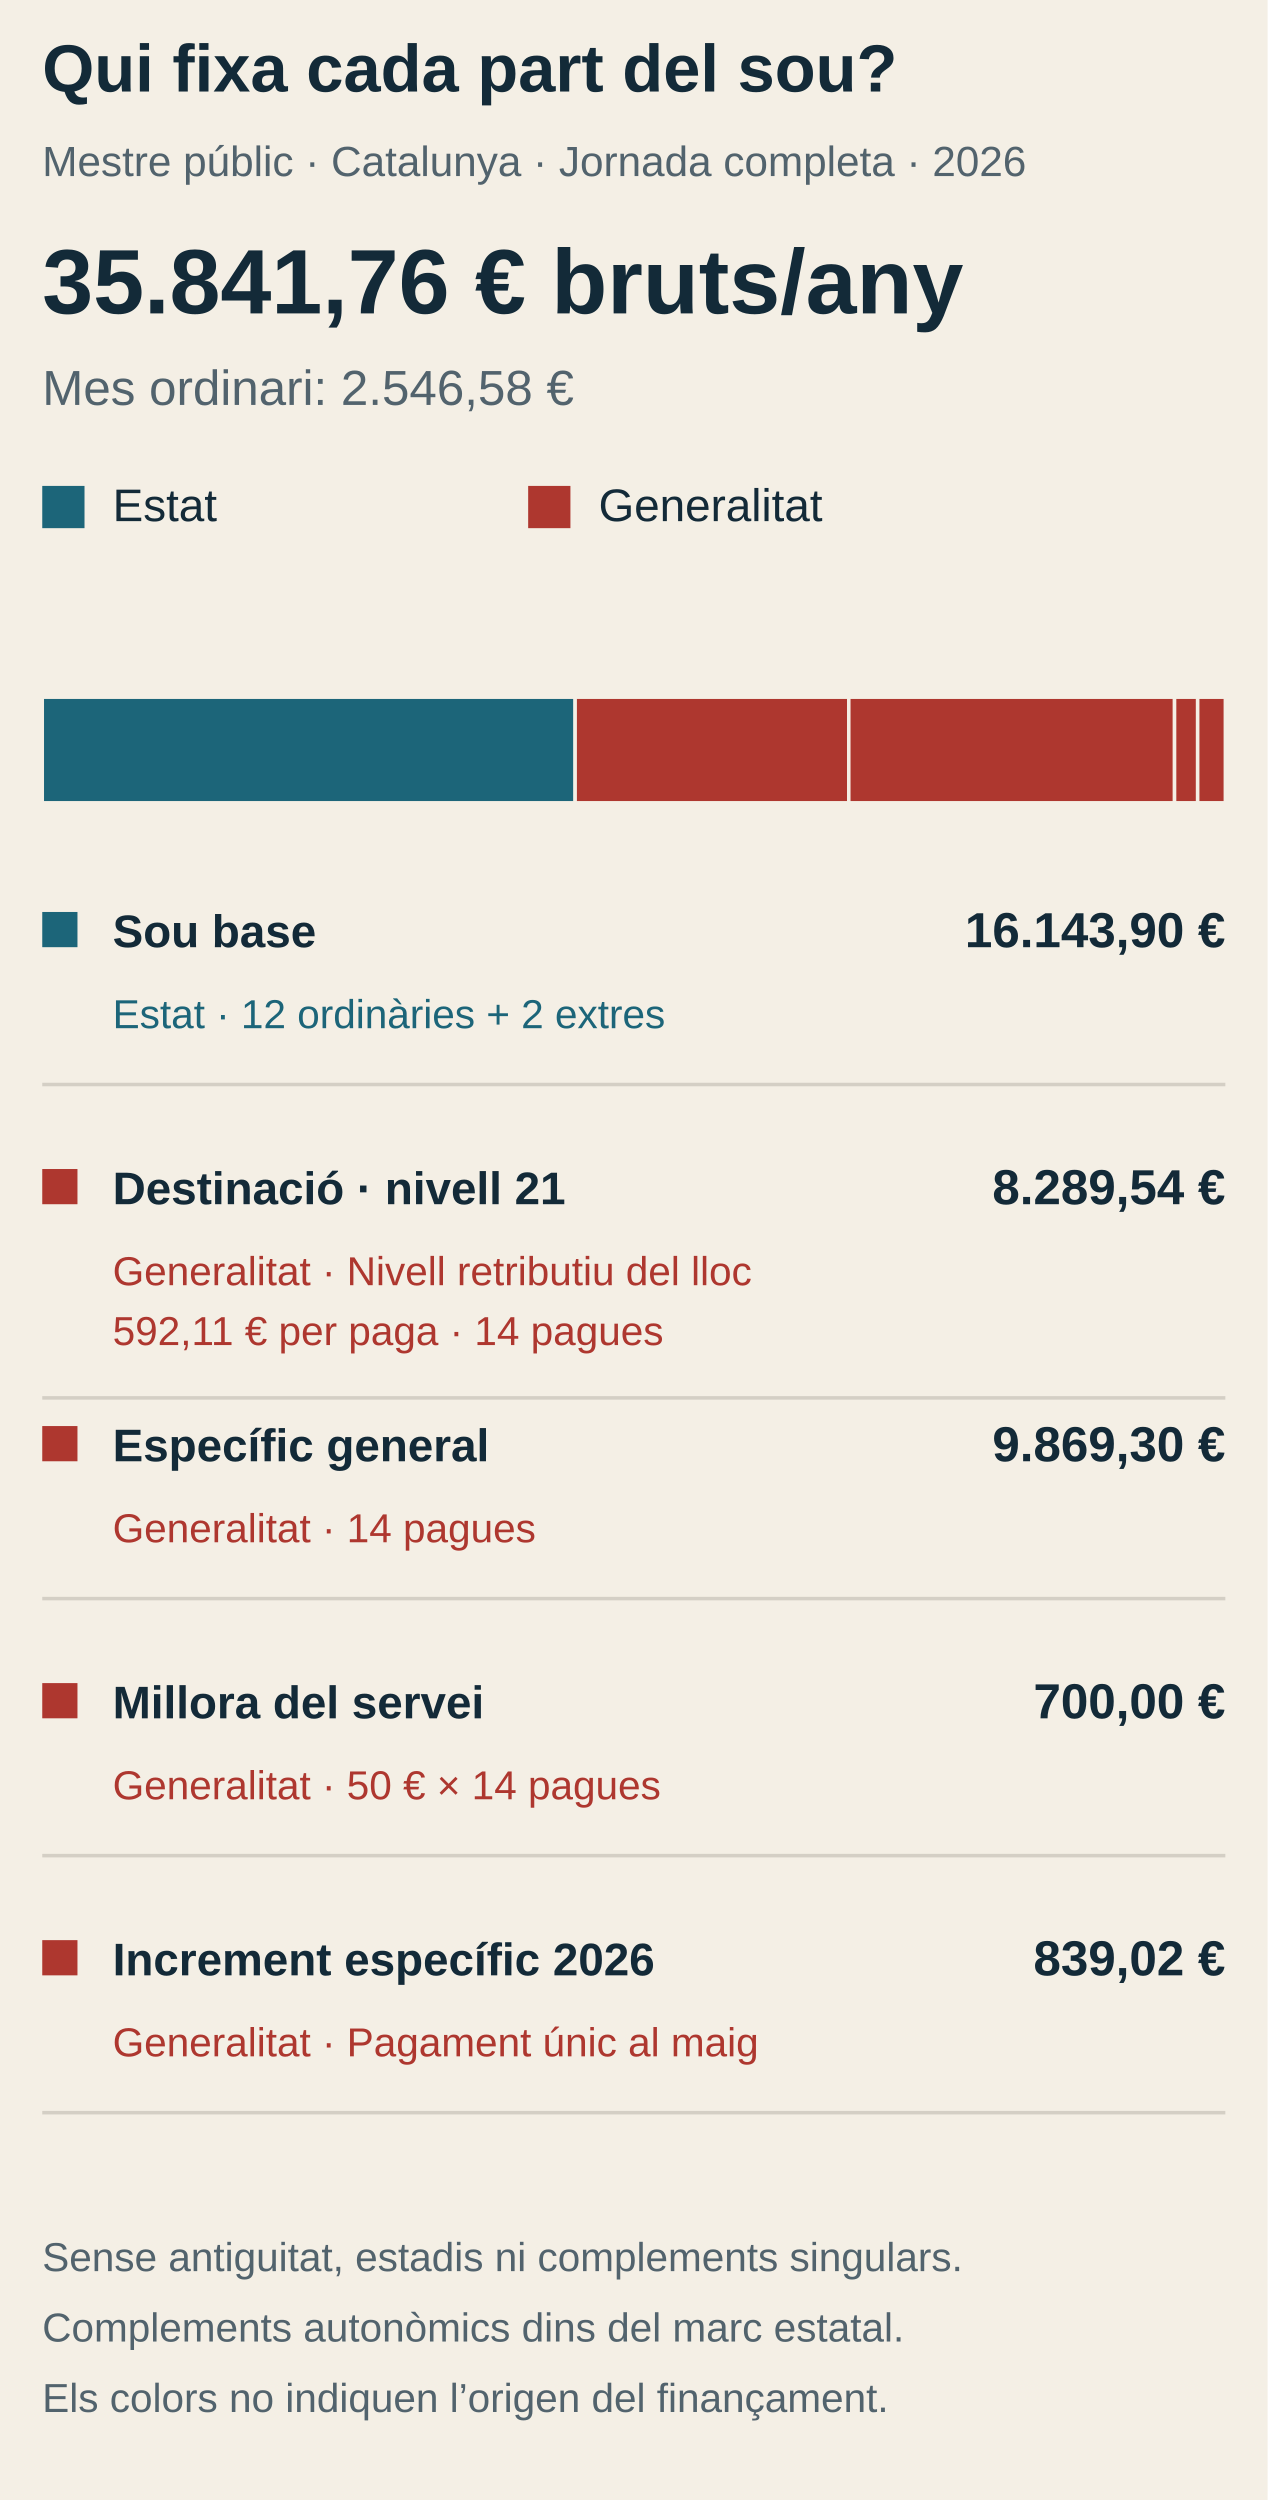
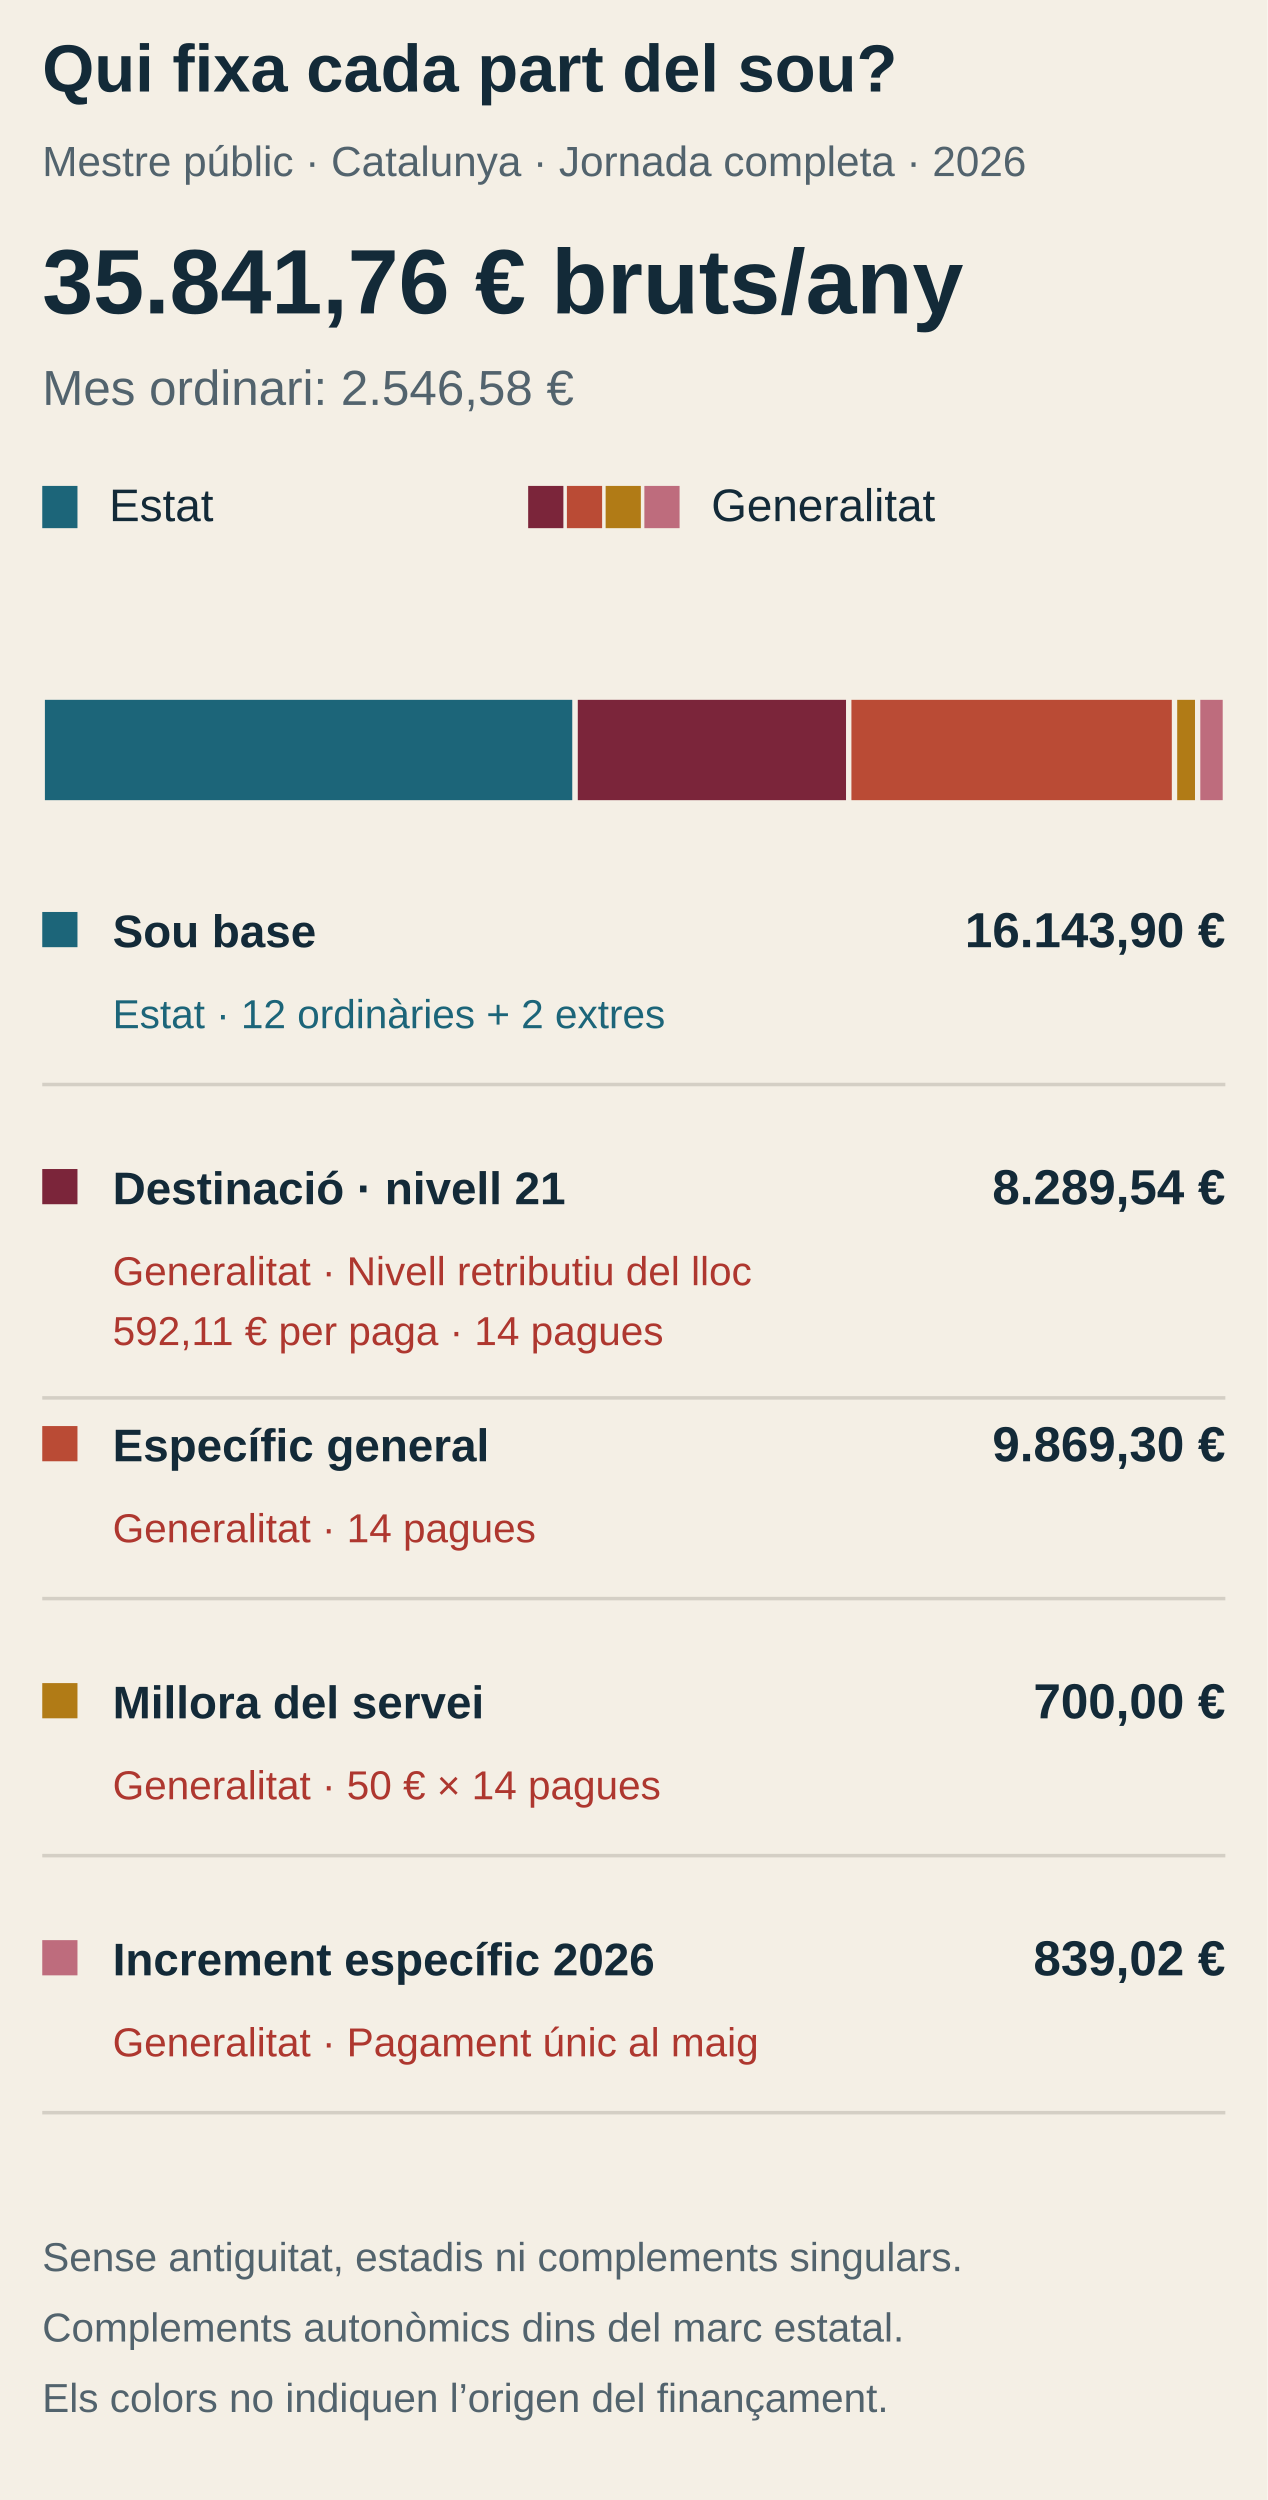
<svg xmlns="http://www.w3.org/2000/svg" width="360" height="710" viewBox="0 0 360 710" role="img" aria-labelledby="title desc">
  <rect width="360" height="710" fill="#f4efe5" />
  <text x="12" y="26" font-family="Arial,sans-serif" font-size="19" text-anchor="start" fill="#132a38" font-weight="700">Qui fixa cada part del sou?</text>
  <text x="12" y="50" font-family="Arial,sans-serif" font-size="12" text-anchor="start" fill="#52636d" font-weight="400">Mestre públic · Catalunya · Jornada completa · 2026</text>
  <text x="12" y="89" font-family="Arial,sans-serif" font-size="26" text-anchor="start" fill="#132a38" font-weight="700">35.841,76 € bruts/any</text>
  <text x="12" y="115" font-family="Arial,sans-serif" font-size="14" text-anchor="start" fill="#52636d" font-weight="400">Mes ordinari: 2.546,58 €</text>
-   <rect x="12" y="138" width="12" height="12" fill="#1c6579" />
-   <text x="32" y="148" font-family="Arial,sans-serif" font-size="13" text-anchor="start" fill="#132a38" font-weight="400">Estat</text>
-   <rect x="150" y="138" width="12" height="12" fill="#ae372f" />
-   <text x="170" y="148" font-family="Arial,sans-serif" font-size="13" text-anchor="start" fill="#132a38" font-weight="400">Generalitat</text>
-   <rect data-component="base" data-annual="16143.9" data-authority="state" x="12.000" y="198" width="151.342" height="30" fill="#1c6579" stroke="#f4efe5" stroke-width="1" />
-   <rect data-component="destination" data-annual="8289.54" data-authority="generalitat" x="163.342" y="198" width="77.711" height="30" fill="#ae372f" stroke="#f4efe5" stroke-width="1" />
-   <rect data-component="specific_general" data-annual="9869.3" data-authority="generalitat" x="241.052" y="198" width="92.520" height="30" fill="#ae372f" stroke="#f4efe5" stroke-width="1" />
-   <rect data-component="service_improvement" data-annual="700" data-authority="generalitat" x="333.572" y="198" width="6.562" height="30" fill="#ae372f" stroke="#f4efe5" stroke-width="1" />
-   <rect data-component="specific_single_payment" data-annual="839.02" data-authority="generalitat" x="340.135" y="198" width="7.865" height="30" fill="#ae372f" stroke="#f4efe5" stroke-width="1" />
+   <rect x="12" y="138" width="10" height="12" fill="#1c6579" />
+   <text x="31" y="148" font-family="Arial,sans-serif" font-size="13" text-anchor="start" fill="#132a38" font-weight="400">Estat</text>
+   <rect x="150" y="138" width="10" height="12" fill="#7b253a" />
+   <rect x="161" y="138" width="10" height="12" fill="#ba4b35" />
+   <rect x="172" y="138" width="10" height="12" fill="#b17b16" />
+   <rect x="183" y="138" width="10" height="12" fill="#be6c7d" />
+   <text x="202" y="148" font-family="Arial,sans-serif" font-size="13" text-anchor="start" fill="#132a38" font-weight="400">Generalitat</text>
+   <rect data-component="base" data-annual="16143.9" data-authority="state" x="12.000" y="198" width="151.342" height="30" fill="#1c6579" stroke="#f4efe5" stroke-width="1.5" />
+   <rect data-component="destination" data-annual="8289.54" data-authority="generalitat" x="163.342" y="198" width="77.711" height="30" fill="#7b253a" stroke="#f4efe5" stroke-width="1.5" />
+   <rect data-component="specific_general" data-annual="9869.3" data-authority="generalitat" x="241.052" y="198" width="92.520" height="30" fill="#ba4b35" stroke="#f4efe5" stroke-width="1.5" />
+   <rect data-component="service_improvement" data-annual="700" data-authority="generalitat" x="333.572" y="198" width="6.562" height="30" fill="#b17b16" stroke="#f4efe5" stroke-width="1.5" />
+   <rect data-component="specific_single_payment" data-annual="839.02" data-authority="generalitat" x="340.135" y="198" width="7.865" height="30" fill="#be6c7d" stroke="#f4efe5" stroke-width="1.5" />
  <rect x="12" y="259" width="10" height="10" fill="#1c6579" />
  <text x="32" y="269" font-family="Arial,sans-serif" font-size="13" text-anchor="start" fill="#132a38" font-weight="700">Sou base</text>
  <text x="348" y="269" font-family="Arial,sans-serif" font-size="14" text-anchor="end" fill="#132a38" font-weight="700">16.143,90 €</text>
  <text x="32" y="292" font-family="Arial,sans-serif" font-size="11.5" text-anchor="start" fill="#1c6579" font-weight="400">Estat · 12 ordinàries + 2 extres</text>
  <line x1="12" y1="308" x2="348" y2="308" stroke="#d4cfc5" />
-   <rect x="12" y="332" width="10" height="10" fill="#ae372f" />
+   <rect x="12" y="332" width="10" height="10" fill="#7b253a" />
  <text x="32" y="342" font-family="Arial,sans-serif" font-size="13" text-anchor="start" fill="#132a38" font-weight="700">Destinació · nivell 21</text>
  <text x="348" y="342" font-family="Arial,sans-serif" font-size="14" text-anchor="end" fill="#132a38" font-weight="700">8.289,54 €</text>
  <text x="32" y="365" font-family="Arial,sans-serif" font-size="11.5" text-anchor="start" fill="#ae372f" font-weight="400">Generalitat · Nivell retributiu del lloc</text>
  <text x="32" y="382" font-family="Arial,sans-serif" font-size="11.5" text-anchor="start" fill="#ae372f" font-weight="400">592,11 € per paga · 14 pagues</text>
  <line x1="12" y1="397" x2="348" y2="397" stroke="#d4cfc5" />
-   <rect x="12" y="405" width="10" height="10" fill="#ae372f" />
+   <rect x="12" y="405" width="10" height="10" fill="#ba4b35" />
  <text x="32" y="415" font-family="Arial,sans-serif" font-size="13" text-anchor="start" fill="#132a38" font-weight="700">Específic general</text>
  <text x="348" y="415" font-family="Arial,sans-serif" font-size="14" text-anchor="end" fill="#132a38" font-weight="700">9.869,30 €</text>
  <text x="32" y="438" font-family="Arial,sans-serif" font-size="11.5" text-anchor="start" fill="#ae372f" font-weight="400">Generalitat · 14 pagues</text>
  <line x1="12" y1="454" x2="348" y2="454" stroke="#d4cfc5" />
-   <rect x="12" y="478" width="10" height="10" fill="#ae372f" />
+   <rect x="12" y="478" width="10" height="10" fill="#b17b16" />
  <text x="32" y="488" font-family="Arial,sans-serif" font-size="13" text-anchor="start" fill="#132a38" font-weight="700">Millora del servei</text>
  <text x="348" y="488" font-family="Arial,sans-serif" font-size="14" text-anchor="end" fill="#132a38" font-weight="700">700,00 €</text>
  <text x="32" y="511" font-family="Arial,sans-serif" font-size="11.5" text-anchor="start" fill="#ae372f" font-weight="400">Generalitat · 50 € × 14 pagues</text>
  <line x1="12" y1="527" x2="348" y2="527" stroke="#d4cfc5" />
-   <rect x="12" y="551" width="10" height="10" fill="#ae372f" />
+   <rect x="12" y="551" width="10" height="10" fill="#be6c7d" />
  <text x="32" y="561" font-family="Arial,sans-serif" font-size="13" text-anchor="start" fill="#132a38" font-weight="700">Increment específic 2026</text>
  <text x="348" y="561" font-family="Arial,sans-serif" font-size="14" text-anchor="end" fill="#132a38" font-weight="700">839,02 €</text>
  <text x="32" y="584" font-family="Arial,sans-serif" font-size="11.5" text-anchor="start" fill="#ae372f" font-weight="400">Generalitat · Pagament únic al maig</text>
  <line x1="12" y1="600" x2="348" y2="600" stroke="#d4cfc5" />
  <text x="12" y="645" font-family="Arial,sans-serif" font-size="11.5" text-anchor="start" fill="#52636d" font-weight="400">Sense antiguitat, estadis ni complements singulars.</text>
  <text x="12" y="665" font-family="Arial,sans-serif" font-size="11.5" text-anchor="start" fill="#52636d" font-weight="400">Complements autonòmics dins del marc estatal.</text>
  <text x="12" y="685" font-family="Arial,sans-serif" font-size="11.5" text-anchor="start" fill="#52636d" font-weight="400">Els colors no indiquen l’origen del finançament.</text>
</svg>
